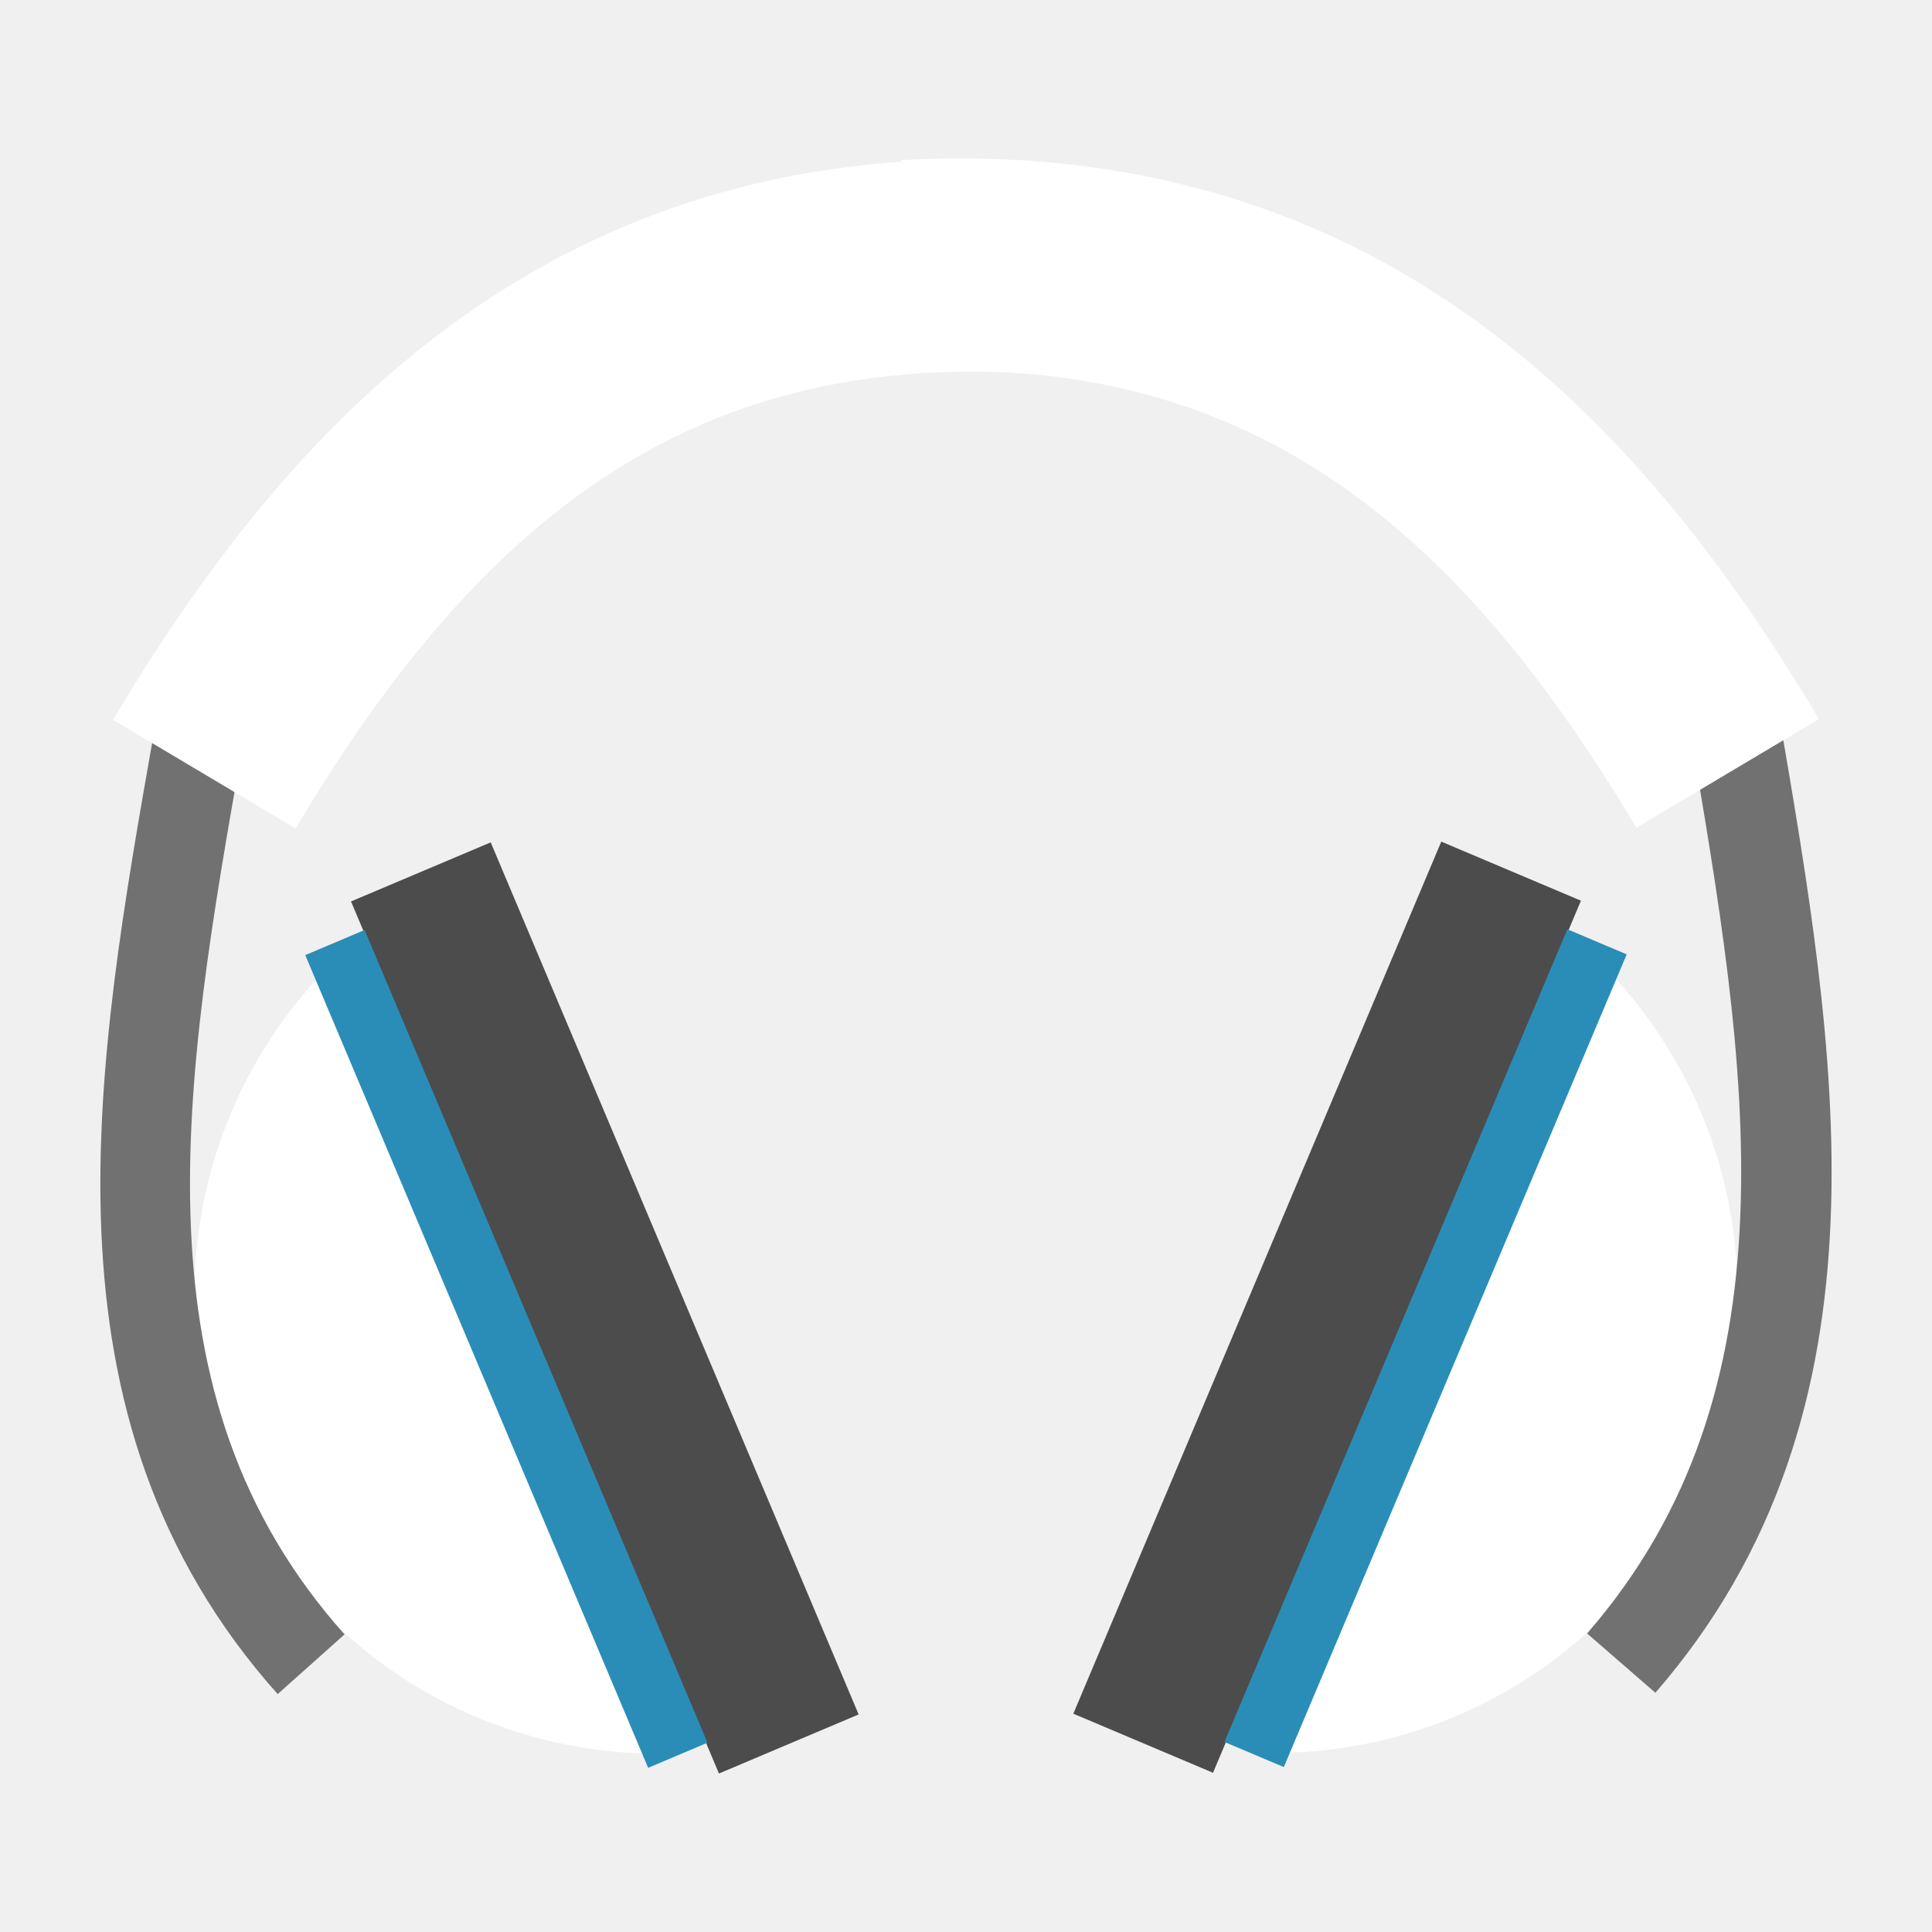
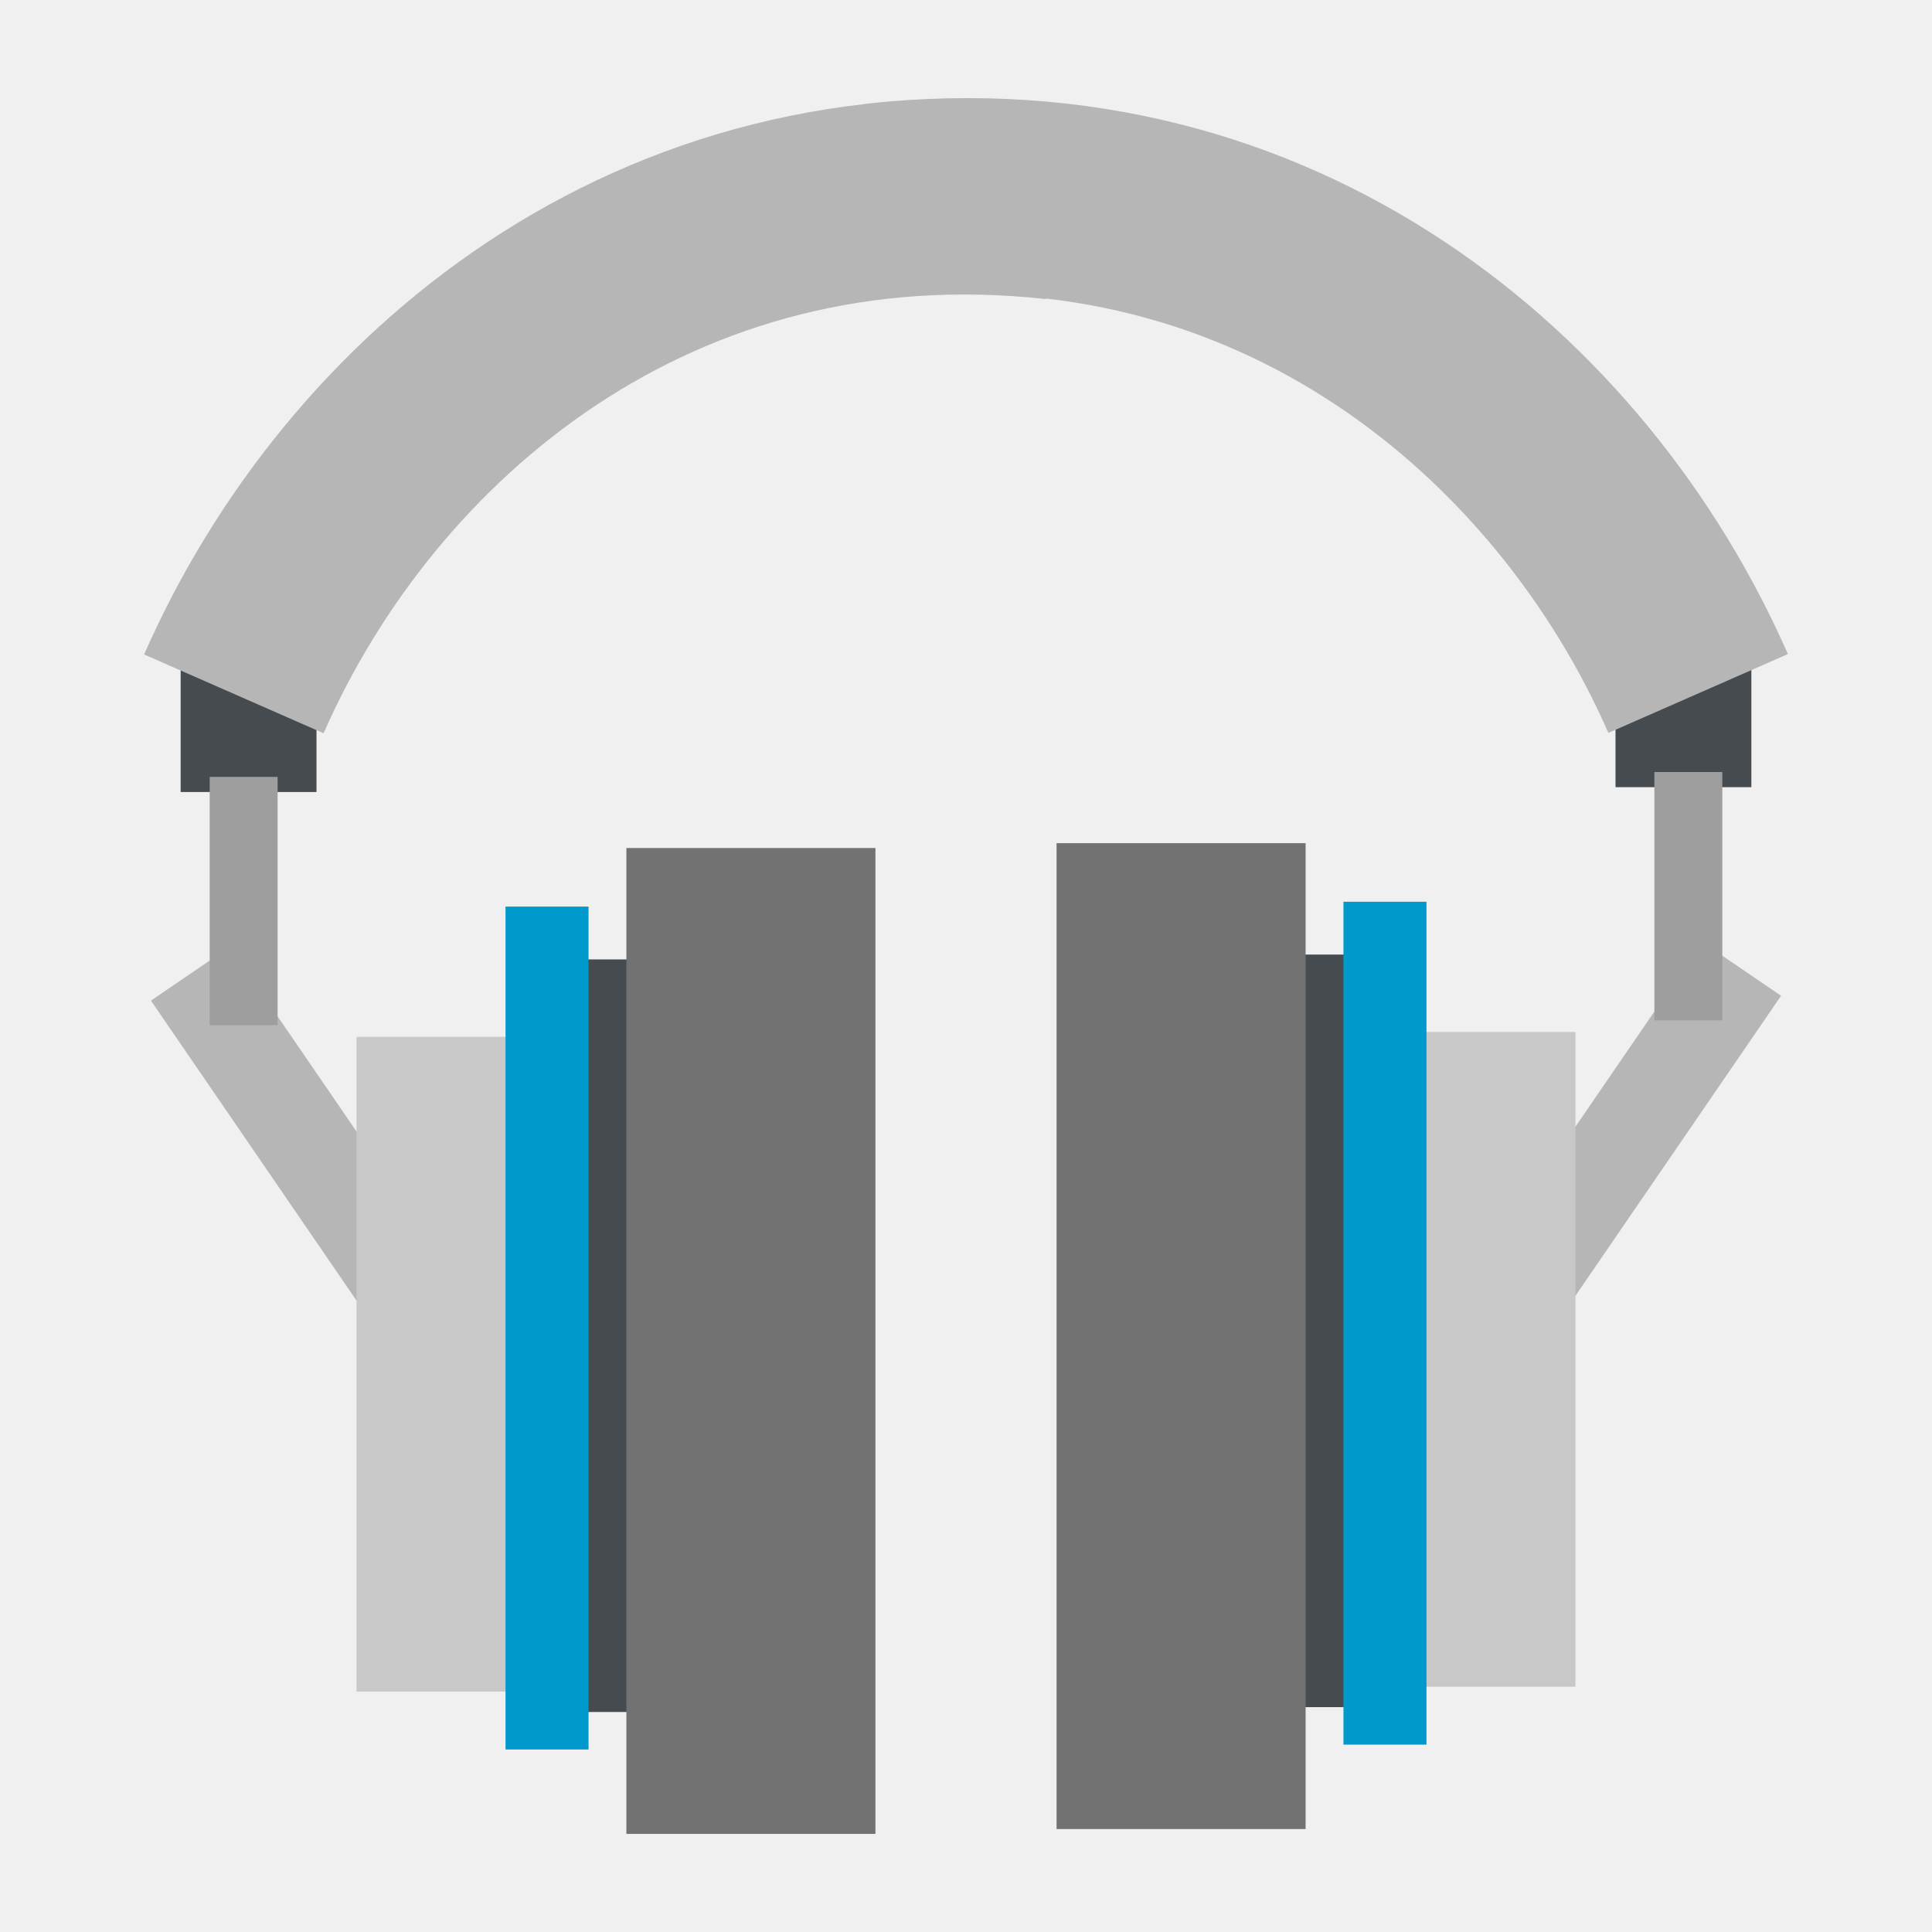
- <svg xmlns="http://www.w3.org/2000/svg" id="svg2" version="1.1" width="512" height="512">
-   <defs id="defs6" />
-   <path style="fill:#ffffff;fill-opacity:1;stroke:none" d="m 332.891,464.453 c 49.555,1.906 97.475,-26.109 117.914,-74.553 20.445,-48.457 7.178,-102.526 -28.758,-136.762 l -89.157,211.314 z" id="path3036" />
-   <rect style="fill:#4c4c4c;fill-opacity:1;stroke:none" id="rect3009" width="250.839" height="40.192" x="-307.498" y="438.613" transform="matrix(0.3887316,-0.921351,0.9210308,0.3894899,0,0)" />
-   <rect style="fill:#2a8db7;fill-opacity:1;stroke:none" id="rect3009-7" width="233.763" height="17.075" x="-298.799" y="478.431" transform="matrix(0.3887316,-0.921351,0.9210308,0.3894899,0,0)" />
-   <path style="fill:none;stroke:#717171;stroke-width:23.964;stroke-linecap:butt;stroke-linejoin:miter;stroke-miterlimit:4;stroke-opacity:1;stroke-dasharray:none" d="m 429.645,440.742 c 60.895,-70.083 45.23,-160.44 29.751,-250.748" id="path3038" />
-   <path style="fill:none;stroke:#ffffff;stroke-width:56.309;stroke-linecap:butt;stroke-linejoin:miter;stroke-miterlimit:4;stroke-opacity:1;stroke-dasharray:none" d="M 240.367,70.531 C 347.148,64.844 409.774,124.182 457.841,204.959" id="path3808" />
-   <path style="fill:#ffffff;fill-opacity:1;stroke:none" d="M 179.1,464.649 C 129.545,466.555 81.625,438.54 61.186,390.097 40.741,341.64 54.007,287.571 89.943,253.335 l 89.157,211.314 z" id="path3036-7" />
-   <rect style="fill:#4c4c4c;fill-opacity:1;stroke:none" id="rect3009-6" width="250.839" height="40.192" x="-507.095" y="-33.034" transform="matrix(-0.3887316,-0.921351,-0.9210308,0.3894899,0,0)" />
-   <rect style="fill:#2a8db7;fill-opacity:1;stroke:none" id="rect3009-7-14" width="233.763" height="17.075" x="-498.395" y="6.784" transform="matrix(-0.3887316,-0.921351,-0.9210308,0.3894899,0,0)" />
-   <path style="fill:none;stroke:#717171;stroke-width:23.755;stroke-linecap:butt;stroke-linejoin:miter;stroke-miterlimit:4;stroke-opacity:1;stroke-dasharray:none" d="M 82.45,441.043 C 21.264,372.509 37.004,284.15 52.557,195.838" id="path3038-2" />
-   <path style="fill:none;stroke:#ffffff;stroke-width:56.309;stroke-linecap:butt;stroke-linejoin:miter;stroke-miterlimit:4;stroke-opacity:1;stroke-dasharray:none" d="M 271.624,70.727 C 164.842,65.04 102.217,124.379 54.15,205.156" id="path3808-3" />
+ <svg xmlns="http://www.w3.org/2000/svg" width="512" height="512" id="svg2" version="1.1">
+   <defs id="defs4" />
+   <g id="layer1" transform="translate(0,-540.3622)">
+     <rect style="fill:#b6b6b6;fill-opacity:1" id="rect3016" width="139.861" height="25.333" x="688.122" y="397.075" transform="matrix(0.5653382,0.8248592,-0.8262661,0.56328,0,0)" />
+     <rect style="fill:#464b50;fill-opacity:1" id="rect3024" width="50" height="199.439" x="145.695" y="794.619" />
+     <rect style="fill:#727273;fill-opacity:1" id="rect3020" width="66" height="261.265" x="166" y="765.098" />
+     <rect style="fill:#c8c8c8;fill-opacity:1" id="rect3026" width="46" height="173.512" x="94.487" y="815.133" />
+     <rect style="fill:#464b50;fill-opacity:1;stroke-width:36.6;stroke-miterlimit:4;stroke-dasharray:none" id="rect3800" width="36" height="37.893" x="47.872" y="712.362" />
+     <rect style="fill:#0099cc;fill-opacity:1" id="rect3018" width="22" height="223.371" x="133.97" y="780.621" />
+     <rect id="rect3014" width="18" height="65.815" x="55.57" y="746.242" style="fill:#9e9e9e;fill-opacity:1" />
+     <rect style="fill:#b6b6b6;fill-opacity:1" id="rect3016-1" width="139.861" height="25.333" x="398.659" y="818.678" transform="matrix(-0.5653382,0.8248592,0.8262661,0.56328,0,0)" />
+     <rect style="fill:#464b50;fill-opacity:1" id="rect3024-5" width="50" height="199.439" x="-366.305" y="793.333" transform="scale(-1,1)" />
+     <rect style="fill:#727273;fill-opacity:1" id="rect3020-2" width="66" height="261.265" x="-346" y="763.812" transform="scale(-1,1)" />
+     <rect style="fill:#c8c8c8;fill-opacity:1" id="rect3026-7" width="46" height="173.512" x="-417.513" y="813.847" transform="scale(-1,1)" />
+     <rect style="fill:#464b50;fill-opacity:1;stroke-width:36.6;stroke-miterlimit:4;stroke-dasharray:none" id="rect3800-6" width="36" height="37.893" x="-464.128" y="711.076" transform="scale(-1,1)" />
+     <rect style="fill:#0099cc;fill-opacity:1" id="rect3018-1" width="22" height="223.371" x="-378.03" y="779.336" transform="scale(-1,1)" />
+     <rect id="rect3014-4" width="18" height="65.815" x="-456.43" y="744.956" style="fill:#9e9e9e;fill-opacity:1" transform="scale(-1,1)" />
+     <path id="path3030-6" style="fill:none;stroke:#b6b6b6;stroke-width:51.947;stroke-linecap:butt;stroke-linejoin:miter;stroke-miterlimit:4;stroke-opacity:1;stroke-dasharray:none" d="M 450.027,724.143 C 416.696,648.23 338.401,581.887 231.967,593.708 M 61.973,724.241 C 95.304,648.329 173.599,581.985 280.033,593.806" />
+   </g>
</svg>
